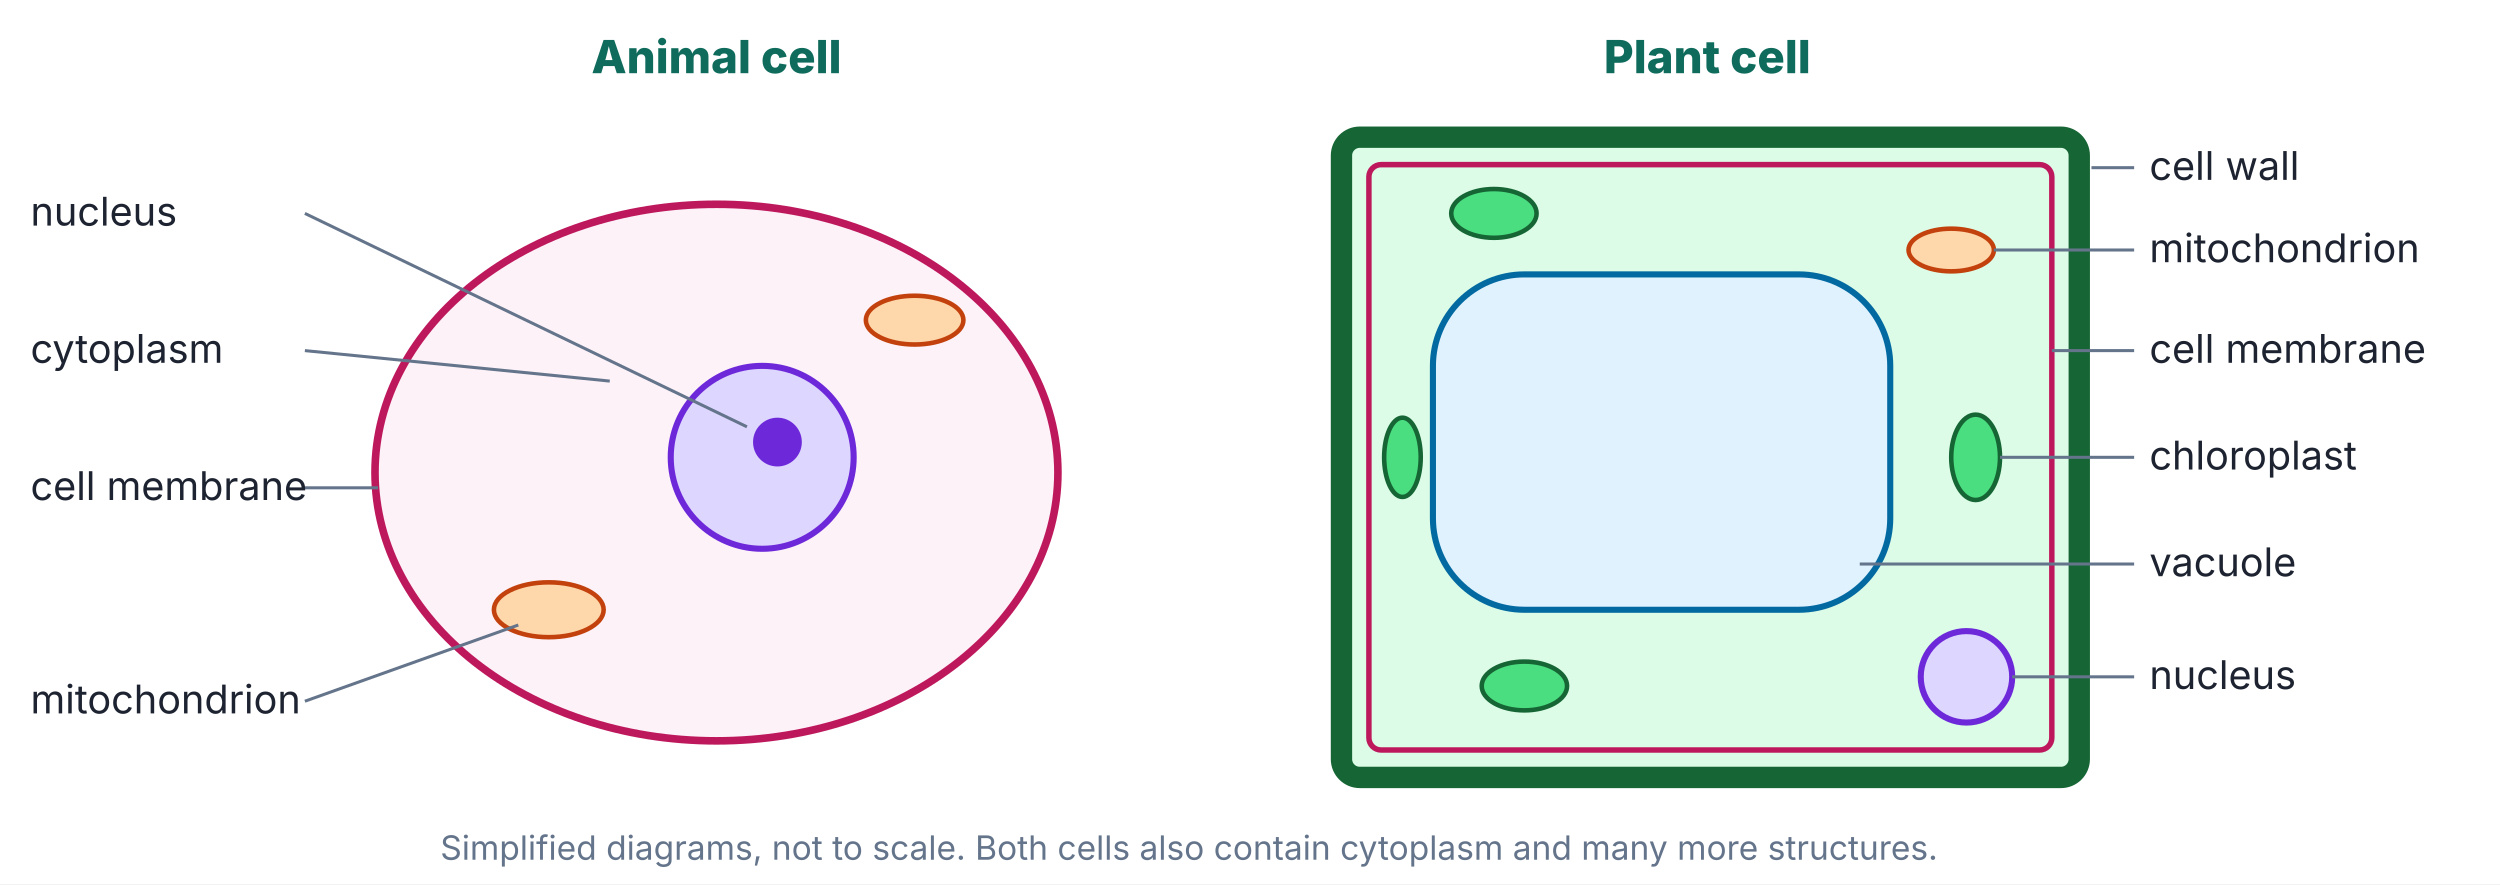
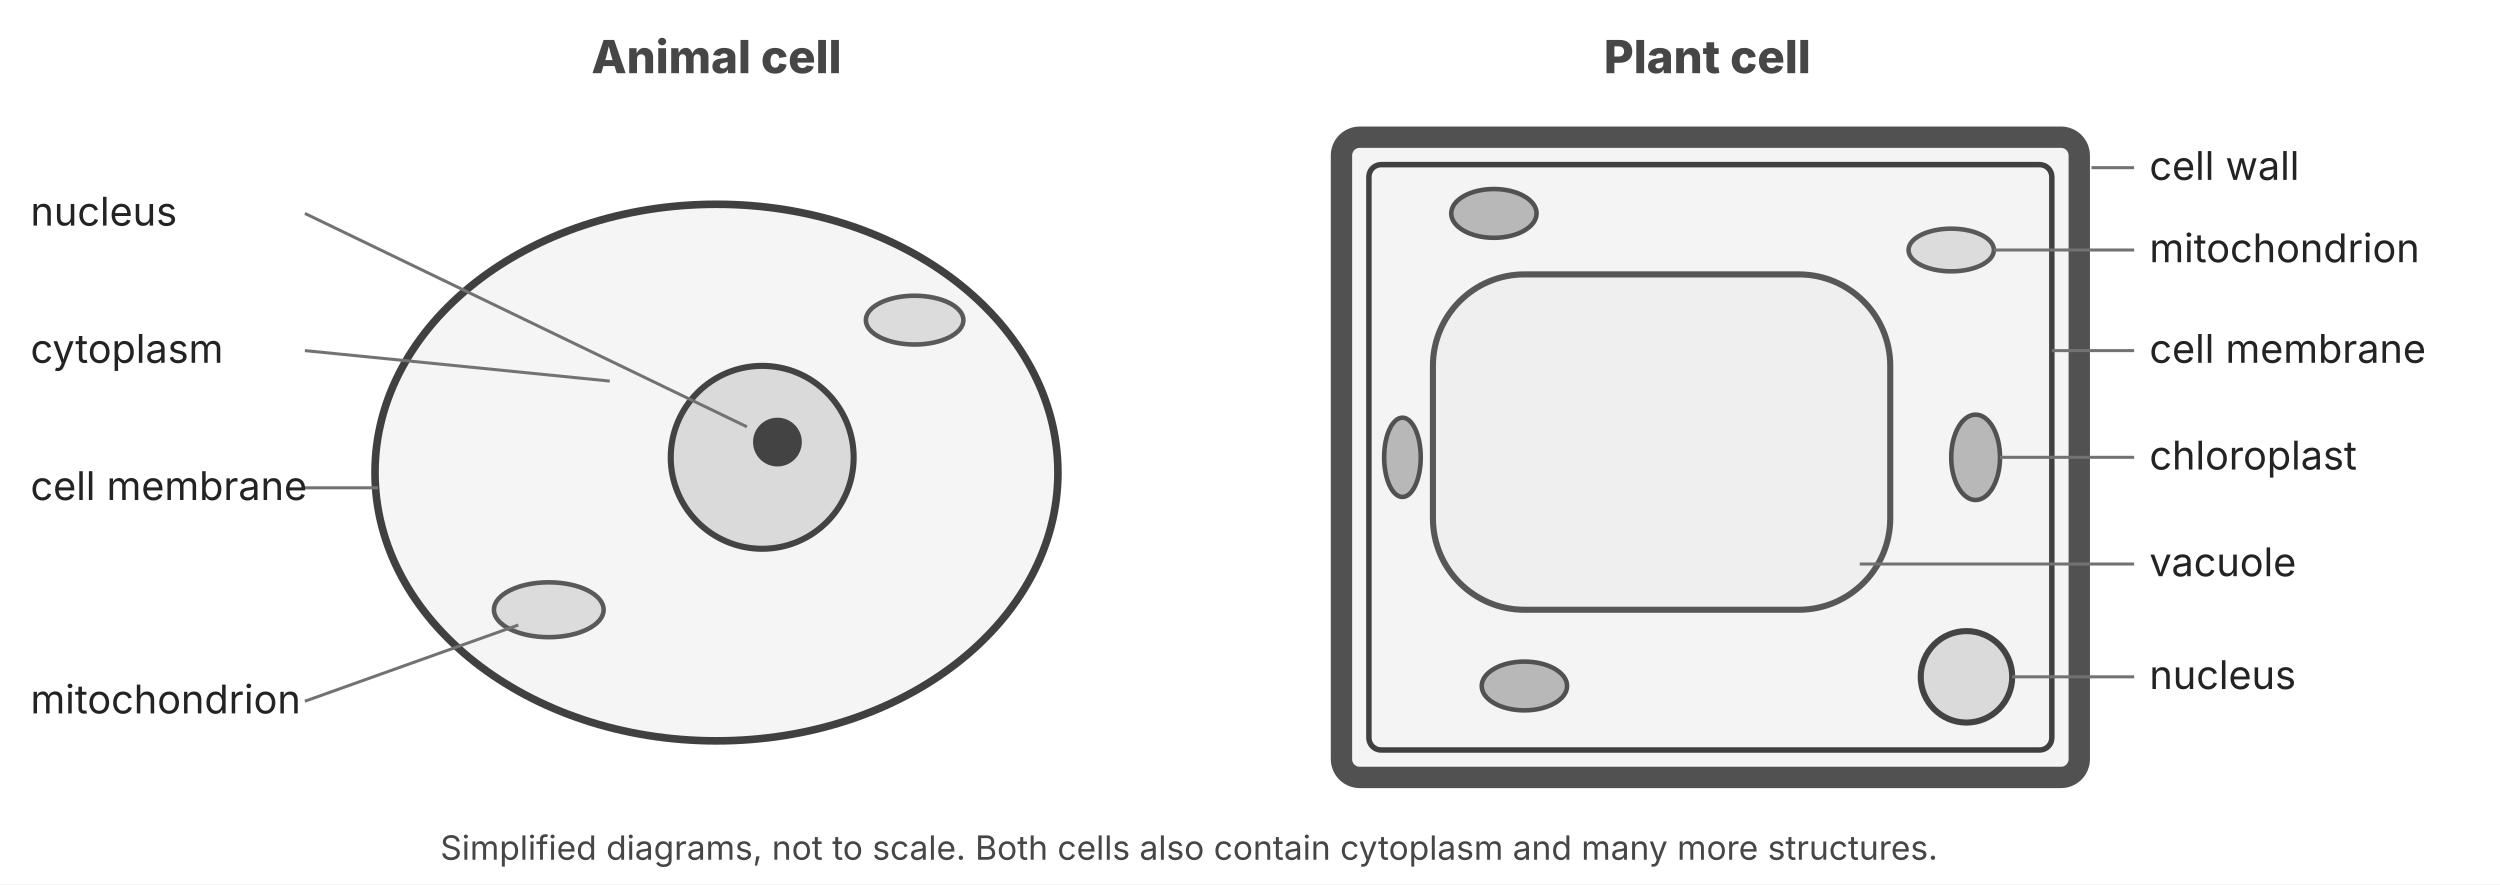
<svg xmlns="http://www.w3.org/2000/svg" viewBox="0 0 820 290" width="820" height="290" font-family="Inter, Arial, sans-serif" font-size="13">
-   <rect width="820" height="290" fill="#fff" />
-   <text x="235" y="24" text-anchor="middle" font-weight="800" font-size="15" fill="#0f6b5c">Animal cell</text>
-   <text x="560" y="24" text-anchor="middle" font-weight="800" font-size="15" fill="#0f6b5c">Plant cell</text>
-   <ellipse cx="235" cy="155" rx="112" ry="88" fill="#fdf2f8" stroke="#be185d" stroke-width="2.5" />
-   <circle cx="250" cy="150" r="30" fill="#ddd6fe" stroke="#6d28d9" stroke-width="2" />
-   <circle cx="255" cy="145" r="8" fill="#6d28d9" />
-   <g fill="#fed7aa" stroke="#c2410c" stroke-width="1.5">
+   <rect width="820" height="290" fill="#ffffff" />
+   <text x="235" y="24" text-anchor="middle" font-weight="800" font-size="15" fill="#464646">Animal cell</text>
+   <text x="560" y="24" text-anchor="middle" font-weight="800" font-size="15" fill="#464646">Plant cell</text>
+   <ellipse cx="235" cy="155" rx="112" ry="88" fill="#f5f5f5" stroke="#404040" stroke-width="2.5" />
+   <circle cx="250" cy="150" r="30" fill="#dadada" stroke="#434343" stroke-width="2" />
+   <circle cx="255" cy="145" r="8" fill="#434343" />
+   <g fill="#dcdcdc" stroke="#595959" stroke-width="1.5">
    <ellipse cx="180" cy="200" rx="18" ry="9" />
    <ellipse cx="300" cy="105" rx="16" ry="8" />
  </g>
-   <rect x="440" y="45" width="242" height="210" rx="6" fill="#dcfce7" stroke="#166534" stroke-width="7" />
-   <rect x="449" y="54" width="224" height="192" rx="4" fill="none" stroke="#be185d" stroke-width="1.8" />
-   <rect x="470" y="90" width="150" height="110" rx="30" fill="#e0f2fe" stroke="#0369a1" stroke-width="2" />
-   <circle cx="645" cy="222" r="15" fill="#ddd6fe" stroke="#6d28d9" stroke-width="2" />
-   <g fill="#4ade80" stroke="#166534" stroke-width="1.5">
+   <rect x="440" y="45" width="242" height="210" rx="6" fill="#f4f4f4" stroke="#515151" stroke-width="7" />
+   <rect x="449" y="54" width="224" height="192" rx="4" fill="none" stroke="#404040" stroke-width="1.8" />
+   <rect x="470" y="90" width="150" height="110" rx="30" fill="#efefef" stroke="#575757" stroke-width="2" />
+   <circle cx="645" cy="222" r="15" fill="#dadada" stroke="#434343" stroke-width="2" />
+   <g fill="#b8b8b8" stroke="#515151" stroke-width="1.5">
    <ellipse cx="648" cy="150" rx="8" ry="14" />
    <ellipse cx="490" cy="70" rx="14" ry="8" />
    <ellipse cx="500" cy="225" rx="14" ry="8" />
    <ellipse cx="460" cy="150" rx="6" ry="13" />
  </g>
-   <ellipse cx="640" cy="82" rx="14" ry="7" fill="#fed7aa" stroke="#c2410c" stroke-width="1.5" />
-   <g stroke="#64748b" stroke-width="1">
+   <ellipse cx="640" cy="82" rx="14" ry="7" fill="#dcdcdc" stroke="#595959" stroke-width="1.5" />
+   <g stroke="#727272" stroke-width="1">
    <line x1="100" y1="70" x2="245" y2="140" />
    <line x1="100" y1="115" x2="200" y2="125" />
    <line x1="100" y1="160" x2="124" y2="160" />
    <line x1="100" y1="230" x2="170" y2="205" />
    <line x1="686" y1="55" x2="700" y2="55" />
    <line x1="654" y1="82" x2="700" y2="82" />
    <line x1="673" y1="115" x2="700" y2="115" />
    <line x1="656" y1="150" x2="700" y2="150" />
    <line x1="610" y1="185" x2="700" y2="185" />
    <line x1="660" y1="222" x2="700" y2="222" />
  </g>
-   <g fill="#1d2330">
+   <g fill="#232323">
    <text x="10" y="74">nucleus</text>
    <text x="10" y="119">cytoplasm</text>
    <text x="10" y="164">cell membrane</text>
    <text x="10" y="234">mitochondrion</text>
    <text x="705" y="59">cell wall</text>
    <text x="705" y="86">mitochondrion</text>
    <text x="705" y="119">cell membrane</text>
    <text x="705" y="154">chloroplast</text>
    <text x="705" y="189">vacuole</text>
    <text x="705" y="226">nucleus</text>
  </g>
-   <text x="390" y="282" text-anchor="middle" font-size="11" fill="#64748b">Simplified diagrams, not to scale. Both cells also contain cytoplasm and many more structures.</text>
+   <text x="390" y="282" text-anchor="middle" font-size="11" fill="#464646">Simplified diagrams, not to scale. Both cells also contain cytoplasm and many more structures.</text>
</svg>
